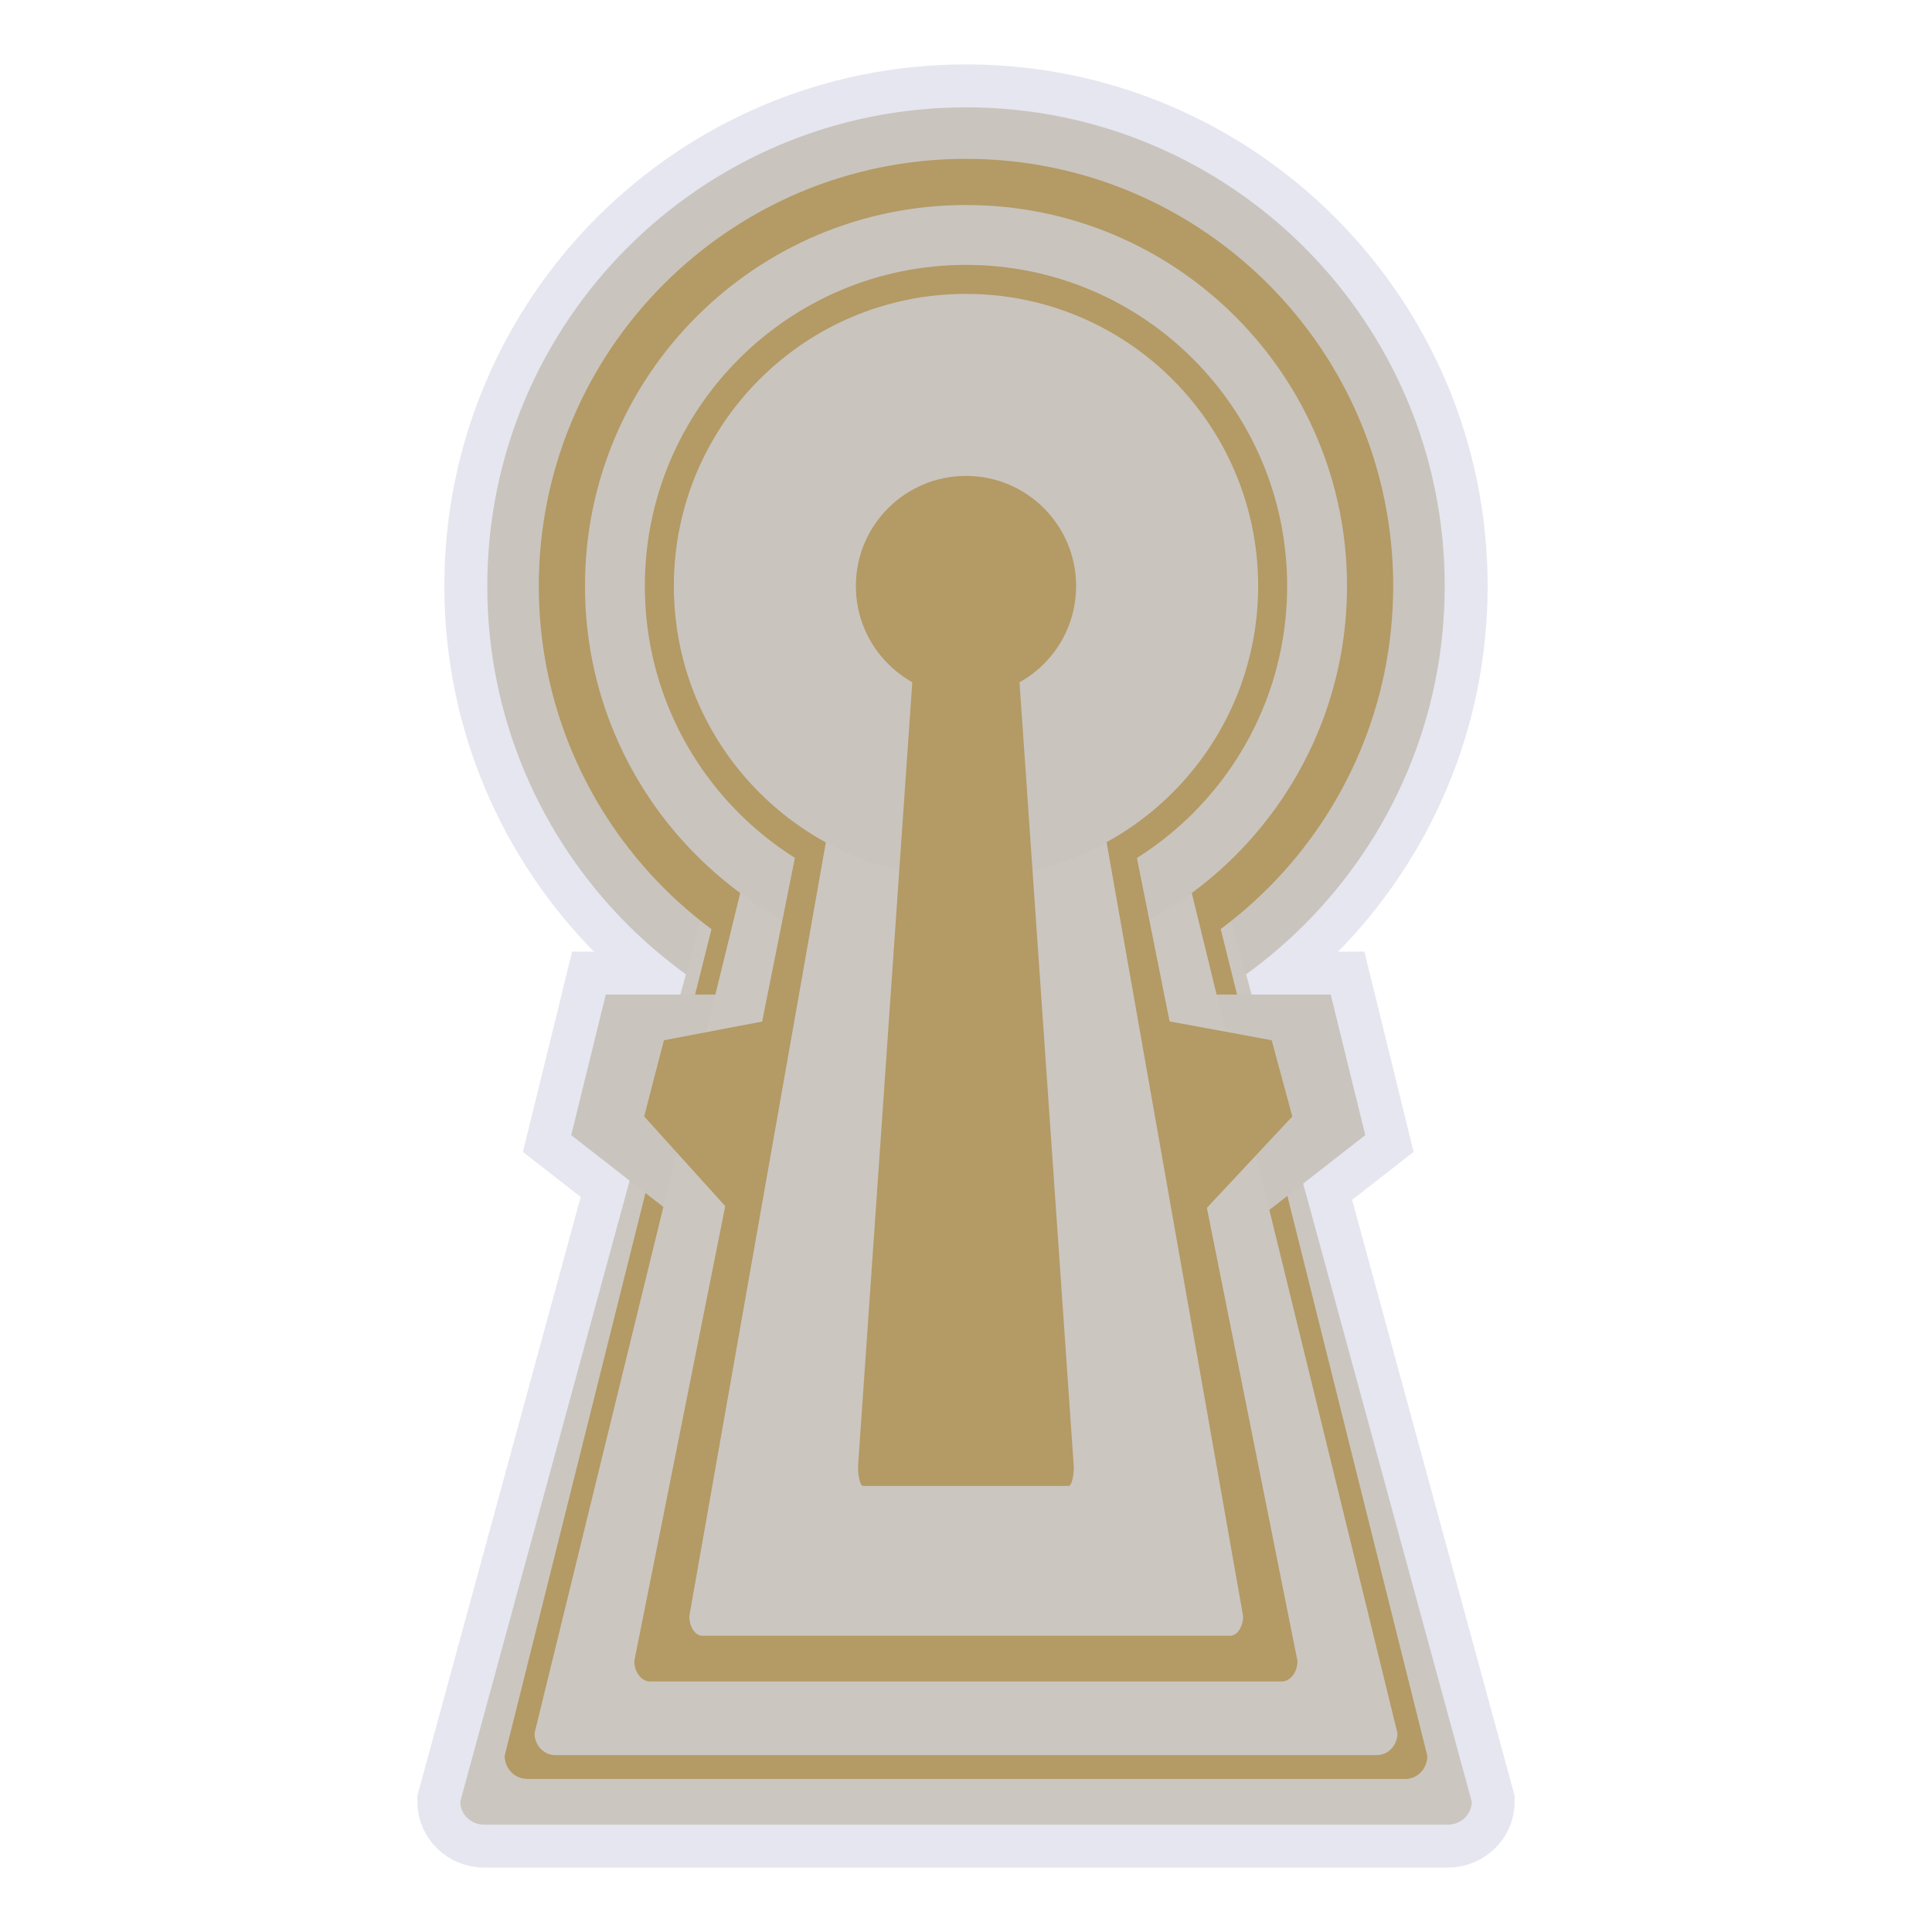
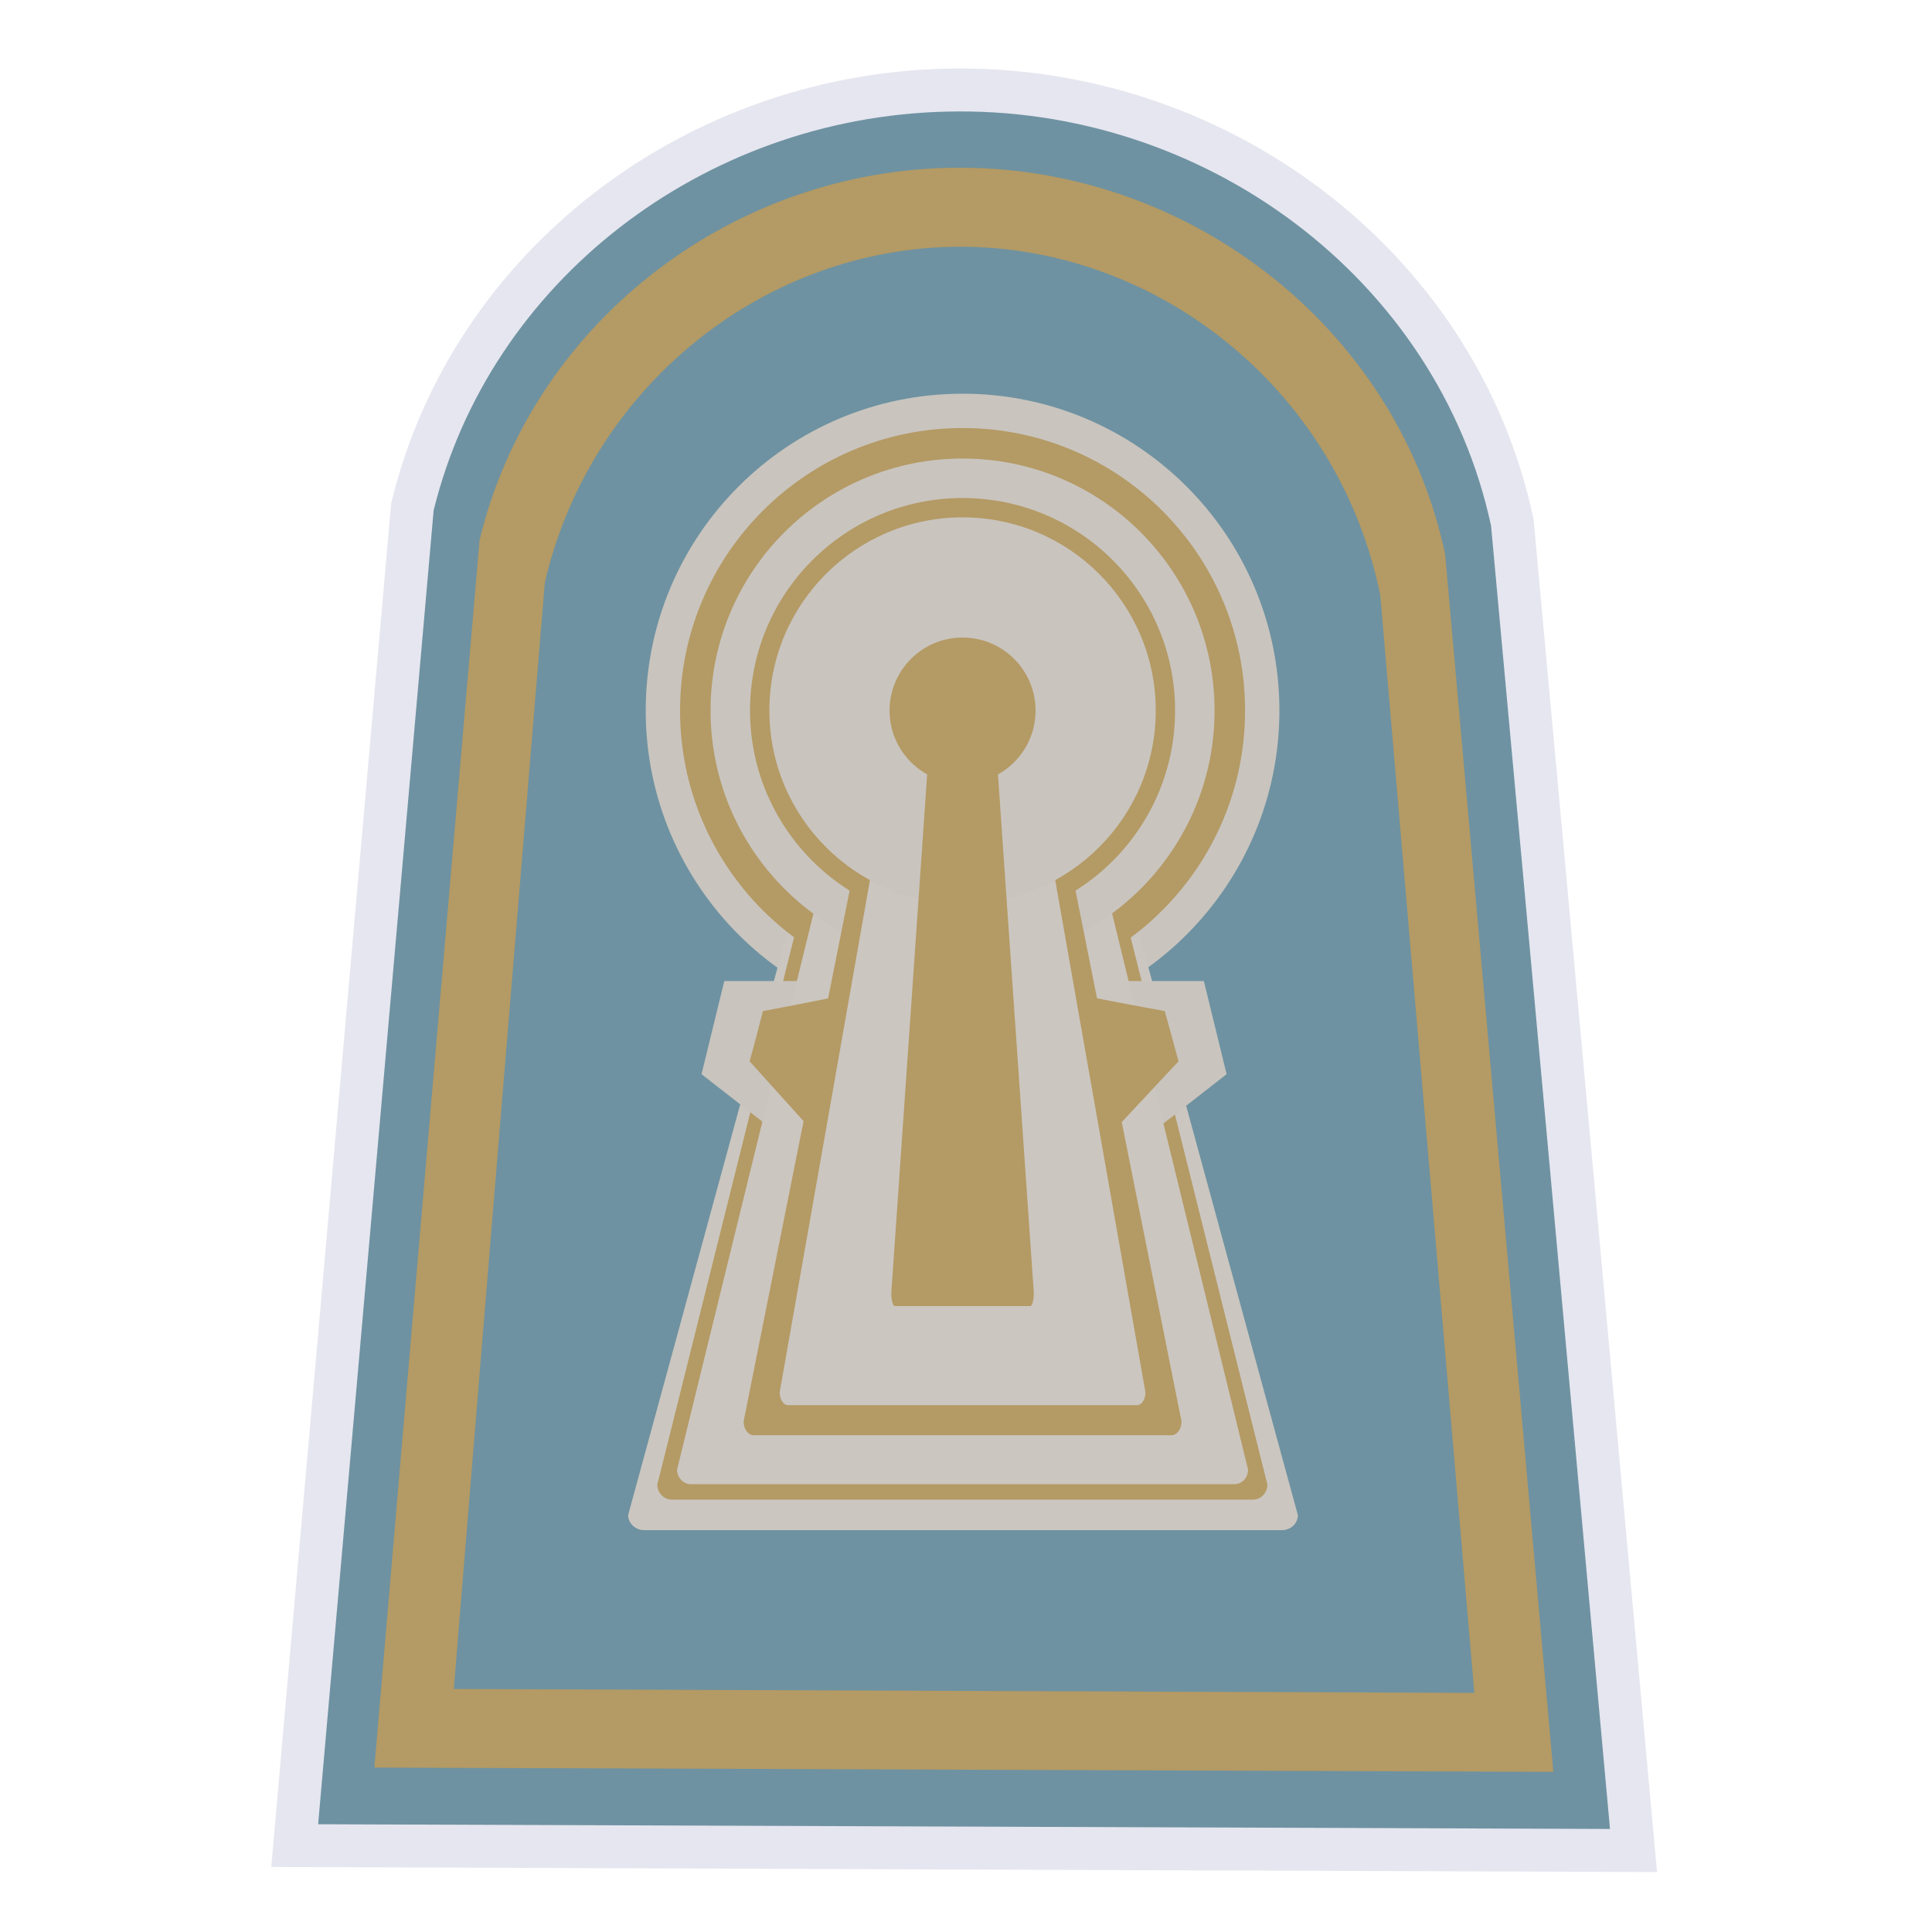
- <svg xmlns="http://www.w3.org/2000/svg" version="1.1" id="funkei" x="0px" y="0px" viewBox="0 0 900 900" style="enable-background:new 0 0 900 900;" xml:space="preserve">
+ <svg xmlns="http://www.w3.org/2000/svg" version="1.1" id="funkei" x="0px" y="0px" viewBox="0 0 450 450" style="enable-background:new 0 0 450 450;" xml:space="preserve">
  <style type="text/css">
- 	.st0{fill:#E6E6F0;stroke:#E6E6F0;stroke-width:40;stroke-miterlimit:10;}
- 	.st1{fill:#C9C4BE;}
- 	.st2{fill:#CBC6C0;}
- 	.st3{fill:#B49A64;}
+ 	.st0{fill:#E6E6F0;stroke:#E6E6F0;stroke-width:20;stroke-miterlimit:10;}
+ 	.st1{fill:#6E92A1;}
+ 	.st2{fill:#B49A64;}
+ 	.st3{fill:#C9C4BE;}
+ 	.st4{fill:#CBC6C0;}
</style>
-   <circle class="st0" cx="450" cy="273" r="223" />
-   <path class="st0" d="M225.6,850c-6.2,0-11.2-4.8-11.2-10.7l117.8-431.9c0-3,2.5-5.4,5.6-5.4h224.4c3.1,0,5.6,2.4,5.6,5.4  l117.8,431.9c0,5.9-5,10.7-11.2,10.7H225.6z" />
-   <polygon class="st0" points="374.8,463.3 282.2,463.3 266.1,528.8 351.4,595.3 " />
-   <polygon class="st0" points="527.3,463.3 619.9,463.3 636,528.8 550.7,595.3 " />
-   <circle class="st1" cx="450" cy="273" r="223" />
-   <path class="st2" d="M225.6,850c-6.2,0-11.2-4.8-11.2-10.7l117.8-431.9c0-3,2.5-5.4,5.6-5.4h224.4c3.1,0,5.6,2.4,5.6,5.4  l117.8,431.9c0,5.9-5,10.7-11.2,10.7H225.6z" />
-   <path class="st3" d="M245.3,828.6c-5.6,0-10.2-4.8-10.2-10.7l107.5-429.7c0-2.9,2.3-5.3,5.1-5.3h204.7c2.8,0,5.1,2.4,5.1,5.3  L664.9,818c0,5.9-4.6,10.7-10.2,10.7H245.3V828.6z" />
-   <polygon class="st1" points="374.8,463.3 282.2,463.3 266.1,528.8 351.4,595.3 " />
-   <polygon class="st1" points="527.3,463.3 619.9,463.3 636,528.8 550.7,595.3 " />
-   <circle class="st3" cx="450" cy="273" r="199" />
-   <path class="st2" d="M258.6,817.6c-5.3,0-9.6-4.6-9.6-10.2l100.5-410.5c0-2.8,2.1-5.1,4.8-5.1h191.4c2.6,0,4.8,2.3,4.8,5.1  L651,807.4c0,5.6-4.3,10.2-9.6,10.2L258.6,817.6L258.6,817.6z" />
-   <circle class="st1" cx="450" cy="273" r="177.5" />
-   <path class="st3" d="M302.9,783.3c-4.1,0-7.4-4.3-7.4-9.6l77.2-386.1c0-2.6,1.6-4.8,3.7-4.8h147.1c2,0,3.7,2.1,3.7,4.8l77.2,386.1  c0,5.3-3.3,9.6-7.4,9.6H302.9z" />
-   <circle class="st3" cx="450" cy="273" r="149.6" />
-   <path class="st2" d="M327.2,762c-3.4,0-6.1-4.1-6.1-9.1l64.5-365.6c0-2.5,1.4-4.5,3.1-4.5h122.8c1.7,0,3.1,2,3.1,4.5l64.5,365.6  c0,5-2.8,9.1-6.1,9.1H327.2z" />
-   <circle class="st1" cx="450" cy="273" r="136.1" />
-   <path class="st3" d="M402.1,692.2c-1.3,0-2.4-4-2.4-9l25.1-362.7c0-2.5,0.5-4.5,1.2-4.5h47.9c0.7,0,1.2,2,1.2,4.5l25.1,362.7  c0,5-1.1,9-2.4,9H402.1z" />
-   <circle class="st3" cx="450" cy="273" r="51.3" />
-   <path class="st3" d="M309.3,484.6c-3.1,11.8-6.2,23.7-9.2,35.5c16.7,18.4,33.3,36.9,50,55.3c6.1-34,12.1-68,18.2-102  C348.7,477.1,329,480.8,309.3,484.6z" />
-   <path class="st3" d="M592.4,484.6c3.2,11.8,6.4,23.7,9.6,35.5c-17.2,18.4-34.5,36.9-51.7,55.3c-6.3-34-12.5-68-18.8-102  C551.8,477.1,572.1,480.8,592.4,484.6z" />
+   <path class="st0" d="M220.3,26c-56.6,1.4-106.2,39.6-119.3,92.9c-9,102-17.9,204-26.9,306c100.3,0.4,200.6,0.7,300.9,1.1  c-9.2-101.2-18.4-202.4-27.7-303.5C335,65.1,280.6,24.4,220.3,26z" />
+   <path class="st1" d="M220.3,26c-56.6,1.4-106.2,39.6-119.3,92.9c-9,102-17.9,204-26.9,306c100.3,0.4,200.6,0.7,300.9,1.1  c-9.2-101.2-18.4-202.4-27.7-303.5C335,65.1,280.6,24.4,220.3,26z" />
+   <path class="st2" d="M220.6,39.1c-51.6,1.3-96.9,37-108.9,86.7c-8.2,95.3-16.4,190.6-24.5,285.9c91.5,0.3,183.1,0.7,274.6,1  c-8.4-94.5-16.8-189-25.2-283.6C325.3,75.7,275.7,37.7,220.6,39.1z" />
+   <path class="st1" d="M221.2,57.5c-44.7,1.2-83.9,33.4-94.3,78.2c-7.1,85.9-14.2,171.8-21.2,257.7c79.2,0.3,158.5,0.6,237.7,0.9  c-7.3-85.2-14.6-170.4-21.9-255.6C311.8,90.5,268.8,56.3,221.2,57.5z" />
+   <circle class="st3" cx="224.2" cy="165.5" r="73.8" />
+   <path class="st4" d="M150,356.4c-2,0-3.7-1.6-3.7-3.5l39-142.9c0-1,0.8-1.8,1.9-1.8h74.2c1,0,1.9,0.8,1.9,1.8l39,142.9  c0,2-1.7,3.5-3.7,3.5H150z" />
+   <path class="st2" d="M156.5,349.3c-1.9,0-3.4-1.6-3.4-3.5l35.5-142.1c0-1,0.8-1.8,1.7-1.8h67.7c0.9,0,1.7,0.8,1.7,1.8l35.5,142.1  c0,1.9-1.5,3.5-3.4,3.5H156.5z" />
+   <polygon class="st3" points="199.3,228.5 168.7,228.5 163.4,250.2 191.6,272.2 " />
+   <polygon class="st3" points="249.8,228.5 280.4,228.5 285.7,250.2 257.5,272.2 " />
+   <circle class="st2" cx="224.2" cy="165.5" r="65.8" />
+   <path class="st4" d="M160.9,345.7c-1.7,0-3.2-1.5-3.2-3.4L191,206.5c0-0.9,0.7-1.7,1.6-1.7h63.3c0.9,0,1.6,0.8,1.6,1.7l33.2,135.8  c0,1.9-1.4,3.4-3.2,3.4H160.9z" />
+   <circle class="st3" cx="224.2" cy="165.5" r="58.7" />
+   <path class="st2" d="M175.6,334.3c-1.3,0-2.4-1.4-2.4-3.2l25.5-127.7c0-0.9,0.5-1.6,1.2-1.6h48.6c0.7,0,1.2,0.7,1.2,1.6l25.5,127.7  c0,1.8-1.1,3.2-2.4,3.2H175.6z" />
+   <circle class="st2" cx="224.2" cy="165.5" r="49.5" />
+   <path class="st4" d="M183.6,327.3c-1.1,0-2-1.3-2-3l21.3-120.9c0-0.8,0.5-1.5,1-1.5h40.6c0.6,0,1,0.7,1,1.5l21.3,120.9  c0,1.7-0.9,3-2,3H183.6z" />
+   <circle class="st3" cx="224.2" cy="165.5" r="45" />
+   <path class="st2" d="M208.4,304.2c-0.4,0-0.8-1.3-0.8-3l8.3-120c0-0.8,0.2-1.5,0.4-1.5h15.8c0.2,0,0.4,0.7,0.4,1.5l8.3,120  c0,1.6-0.4,3-0.8,3H208.4z" />
+   <circle class="st2" cx="224.2" cy="165.5" r="17" />
+   <path class="st2" d="M177.7,235.5c-1,3.9-2,7.8-3.1,11.7c5.5,6.1,11,12.2,16.5,18.3c2-11.3,4-22.5,6-33.8  C190.7,233,184.2,234.3,177.7,235.5z" />
+   <path class="st2" d="M271.3,235.5c1.1,3.9,2.1,7.8,3.2,11.7c-5.7,6.1-11.4,12.2-17.1,18.3c-2.1-11.3-4.1-22.5-6.2-33.8  C257.9,233,264.6,234.3,271.3,235.5z" />
</svg>
